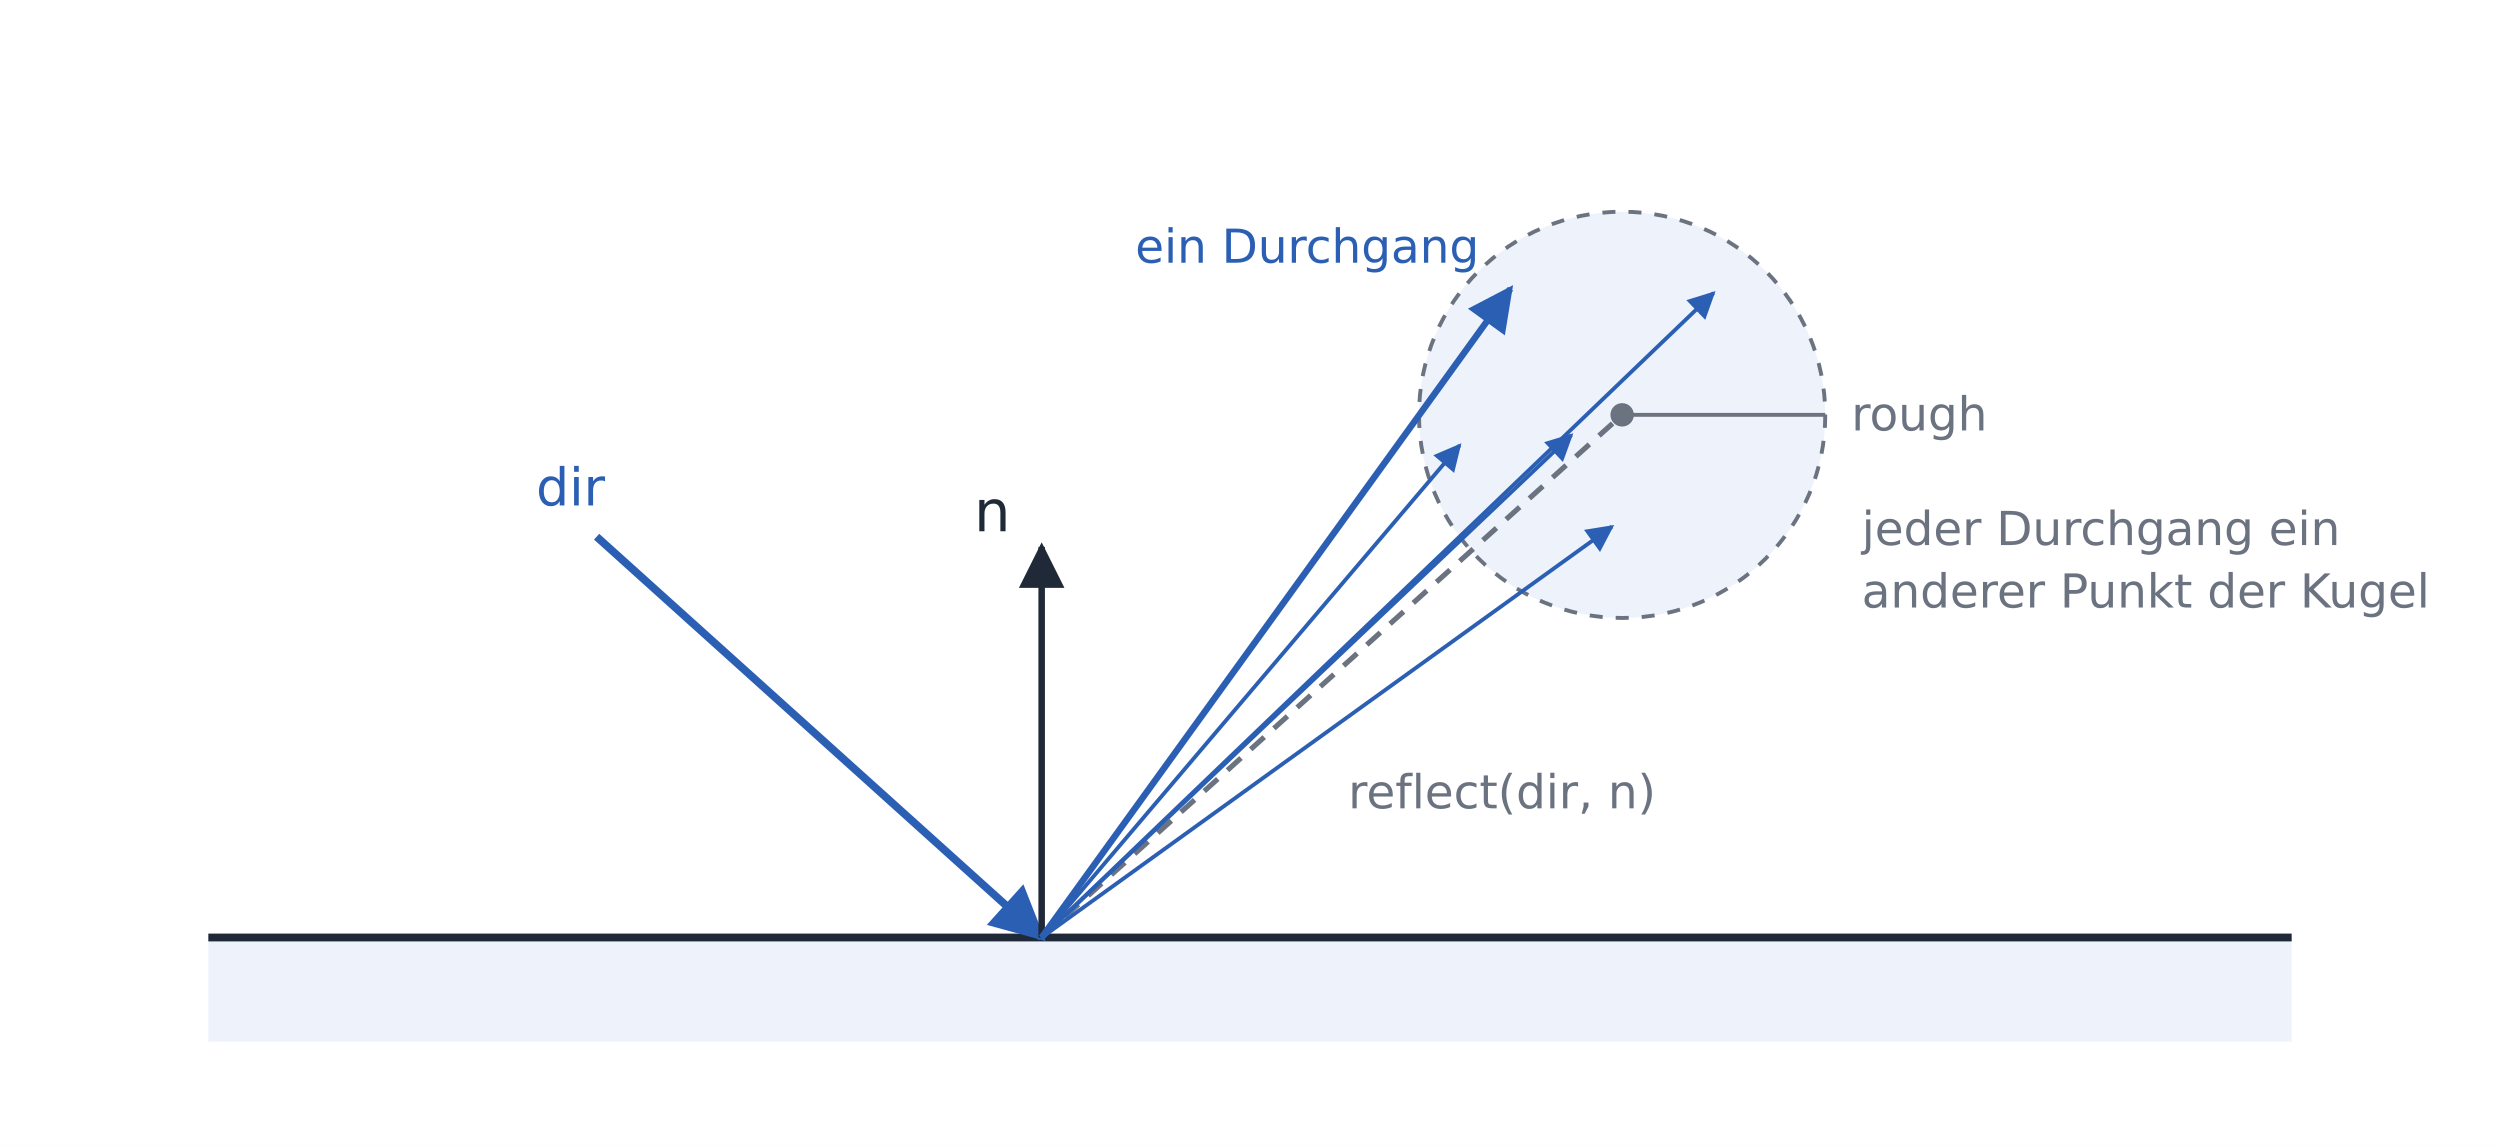
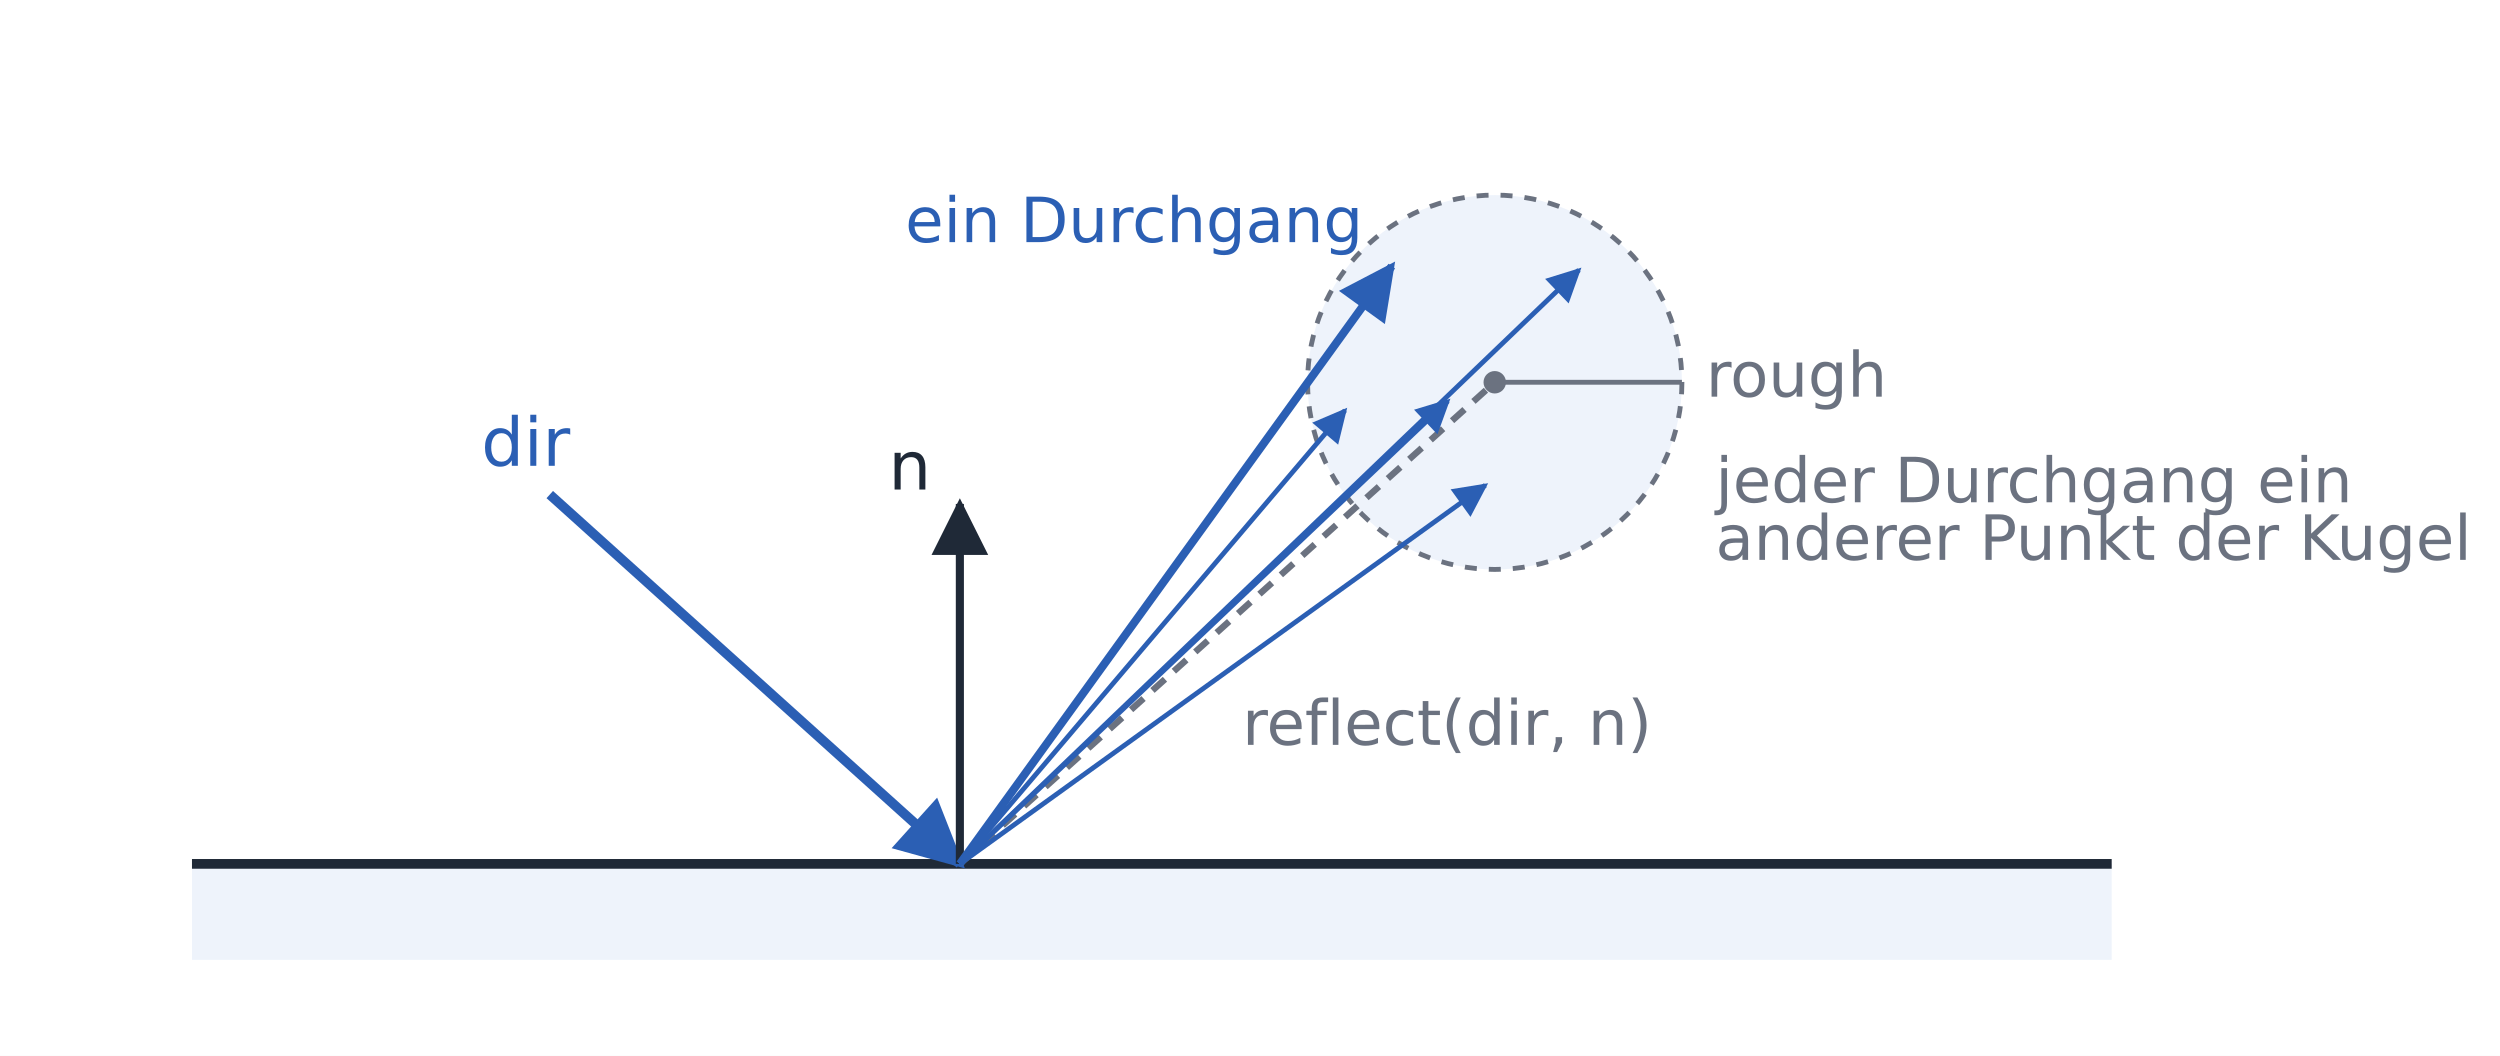
- <svg xmlns="http://www.w3.org/2000/svg" viewBox="0 0 960 440" width="960" height="440" font-family="IBM Plex Sans, DejaVu Sans, sans-serif">
+ <svg xmlns="http://www.w3.org/2000/svg" viewBox="0 0 573 242" width="573" height="242" font-family="IBM Plex Sans, DejaVu Sans, sans-serif">
  <defs>
    <marker id="a-ink" viewBox="0 0 10 10" refX="9" refY="5" markerWidth="7" markerHeight="7" orient="auto-start-reverse">
      <path d="M0,0 L10,5 L0,10 z" fill="#1f2937" />
    </marker>
    <marker id="a-blue" viewBox="0 0 10 10" refX="9" refY="5" markerWidth="7" markerHeight="7" orient="auto-start-reverse">
      <path d="M0,0 L10,5 L0,10 z" fill="#2b5fb4" />
    </marker>
    <marker id="a-grey" viewBox="0 0 10 10" refX="9" refY="5" markerWidth="7" markerHeight="7" orient="auto-start-reverse">
      <path d="M0,0 L10,5 L0,10 z" fill="#6b7280" />
    </marker>
    <marker id="a-red" viewBox="0 0 10 10" refX="9" refY="5" markerWidth="7" markerHeight="7" orient="auto-start-reverse">
      <path d="M0,0 L10,5 L0,10 z" fill="#dc2626" />
    </marker>
    <marker id="a-green" viewBox="0 0 10 10" refX="9" refY="5" markerWidth="7" markerHeight="7" orient="auto-start-reverse">
      <path d="M0,0 L10,5 L0,10 z" fill="#16a34a" />
    </marker>
  </defs>
-   <rect width="960" height="440" fill="#ffffff" />
-   <rect x="80" y="360" width="800" height="40" fill="#eef3fb" />
-   <line x1="80.0" y1="360.0" x2="880.0" y2="360.0" stroke="#1f2937" stroke-width="3" />
-   <line x1="229.1" y1="206.1" x2="400.0" y2="360.0" stroke="#2b5fb4" stroke-width="3" marker-end="url(#a-blue)" />
-   <text x="219.1" y="194.1" font-size="20" fill="#2b5fb4" text-anchor="middle" font-family="0xProto Nerd Font Mono, DejaVu Sans Mono, monospace">dir</text>
-   <line x1="400.0" y1="360.0" x2="400.0" y2="210.0" stroke="#1f2937" stroke-width="2.5" marker-end="url(#a-ink)" />
-   <text x="388.0" y="204.0" font-size="22" fill="#1f2937" text-anchor="end" font-family="0xProto Nerd Font Mono, DejaVu Sans Mono, monospace">n</text>
-   <circle cx="622.9" cy="159.3" r="78" fill="#eef3fb" stroke="#6b7280" stroke-width="1.5" stroke-dasharray="5 5" />
-   <line x1="400.0" y1="360.0" x2="622.9" y2="159.3" stroke="#6b7280" stroke-width="2" stroke-dasharray="7 5" />
-   <circle cx="622.9" cy="159.3" r="4.0" fill="#6b7280" stroke="#6b7280" stroke-width="1" />
-   <text x="517.7" y="310.4" font-size="18" fill="#6b7280" text-anchor="start" font-family="0xProto Nerd Font Mono, DejaVu Sans Mono, monospace">reflect(dir, n)</text>
-   <line x1="622.9" y1="159.3" x2="700.9" y2="159.3" stroke="#6b7280" stroke-width="1.5" />
-   <text x="710.9" y="165.3" font-size="18" fill="#6b7280" text-anchor="start" font-family="0xProto Nerd Font Mono, DejaVu Sans Mono, monospace">rough</text>
-   <line x1="400.0" y1="360.0" x2="580.0" y2="110.9" stroke="#2b5fb4" stroke-width="2.5" marker-end="url(#a-blue)" />
-   <line x1="400.0" y1="360.0" x2="619.0" y2="202.2" stroke="#2b5fb4" stroke-width="1.5" marker-end="url(#a-blue)" />
-   <line x1="400.0" y1="360.0" x2="603.4" y2="167.1" stroke="#2b5fb4" stroke-width="1.5" marker-end="url(#a-blue)" />
-   <line x1="400.0" y1="360.0" x2="658.0" y2="112.5" stroke="#2b5fb4" stroke-width="1.5" marker-end="url(#a-blue)" />
-   <line x1="400.0" y1="360.0" x2="560.5" y2="171.0" stroke="#2b5fb4" stroke-width="1.5" marker-end="url(#a-blue)" />
-   <text x="568.0" y="100.9" font-size="18" fill="#2b5fb4" text-anchor="end">ein Durchgang</text>
-   <text x="714.9" y="209.3" font-size="18" fill="#6b7280" text-anchor="start">jeder Durchgang ein</text>
-   <text x="714.9" y="233.3" font-size="18" fill="#6b7280" text-anchor="start">anderer Punkt der Kugel</text>
+   <rect width="573" height="242" fill="#ffffff" />
+   <g transform="scale(0.55)">
+     <rect x="80" y="360" width="800" height="40" fill="#eef3fb" />
+     <line x1="80.0" y1="360.0" x2="880.0" y2="360.0" stroke="#1f2937" stroke-width="4.05" />
+     <line x1="229.1" y1="206.1" x2="400.0" y2="360.0" stroke="#2b5fb4" stroke-width="4.05" marker-end="url(#a-blue)" />
+     <text x="219.1" y="194.1" font-size="28" fill="#2b5fb4" text-anchor="middle" font-family="0xProto Nerd Font Mono, DejaVu Sans Mono, monospace">dir</text>
+     <line x1="400.0" y1="360.0" x2="400.0" y2="210.0" stroke="#1f2937" stroke-width="3.375" marker-end="url(#a-ink)" />
+     <text x="388.0" y="204.0" font-size="28" fill="#1f2937" text-anchor="end" font-family="0xProto Nerd Font Mono, DejaVu Sans Mono, monospace">n</text>
+     <circle cx="622.9" cy="159.3" r="78" fill="#eef3fb" stroke="#6b7280" stroke-width="2.025" stroke-dasharray="5 5" />
+     <line x1="400.0" y1="360.0" x2="622.9" y2="159.3" stroke="#6b7280" stroke-width="2.7" stroke-dasharray="7 5" />
+     <circle cx="622.9" cy="159.3" r="4.0" fill="#6b7280" stroke="#6b7280" stroke-width="1.35" />
+     <text x="517.7" y="310.4" font-size="26" fill="#6b7280" text-anchor="start" font-family="0xProto Nerd Font Mono, DejaVu Sans Mono, monospace">reflect(dir, n)</text>
+     <line x1="622.9" y1="159.3" x2="700.9" y2="159.3" stroke="#6b7280" stroke-width="2.025" />
+     <text x="710.9" y="165.3" font-size="26" fill="#6b7280" text-anchor="start" font-family="0xProto Nerd Font Mono, DejaVu Sans Mono, monospace">rough</text>
+     <line x1="400.0" y1="360.0" x2="580.0" y2="110.9" stroke="#2b5fb4" stroke-width="3.375" marker-end="url(#a-blue)" />
+     <line x1="400.0" y1="360.0" x2="619.0" y2="202.2" stroke="#2b5fb4" stroke-width="2.025" marker-end="url(#a-blue)" />
+     <line x1="400.0" y1="360.0" x2="603.4" y2="167.1" stroke="#2b5fb4" stroke-width="2.025" marker-end="url(#a-blue)" />
+     <line x1="400.0" y1="360.0" x2="658.0" y2="112.5" stroke="#2b5fb4" stroke-width="2.025" marker-end="url(#a-blue)" />
+     <line x1="400.0" y1="360.0" x2="560.5" y2="171.0" stroke="#2b5fb4" stroke-width="2.025" marker-end="url(#a-blue)" />
+     <text x="568.0" y="100.9" font-size="26" fill="#2b5fb4" text-anchor="end">ein Durchgang</text>
+     <text x="714.9" y="209.3" font-size="26" fill="#6b7280" text-anchor="start">jeder Durchgang ein</text>
+     <text x="714.9" y="233.3" font-size="26" fill="#6b7280" text-anchor="start">anderer Punkt der Kugel</text>
+   </g>
</svg>
